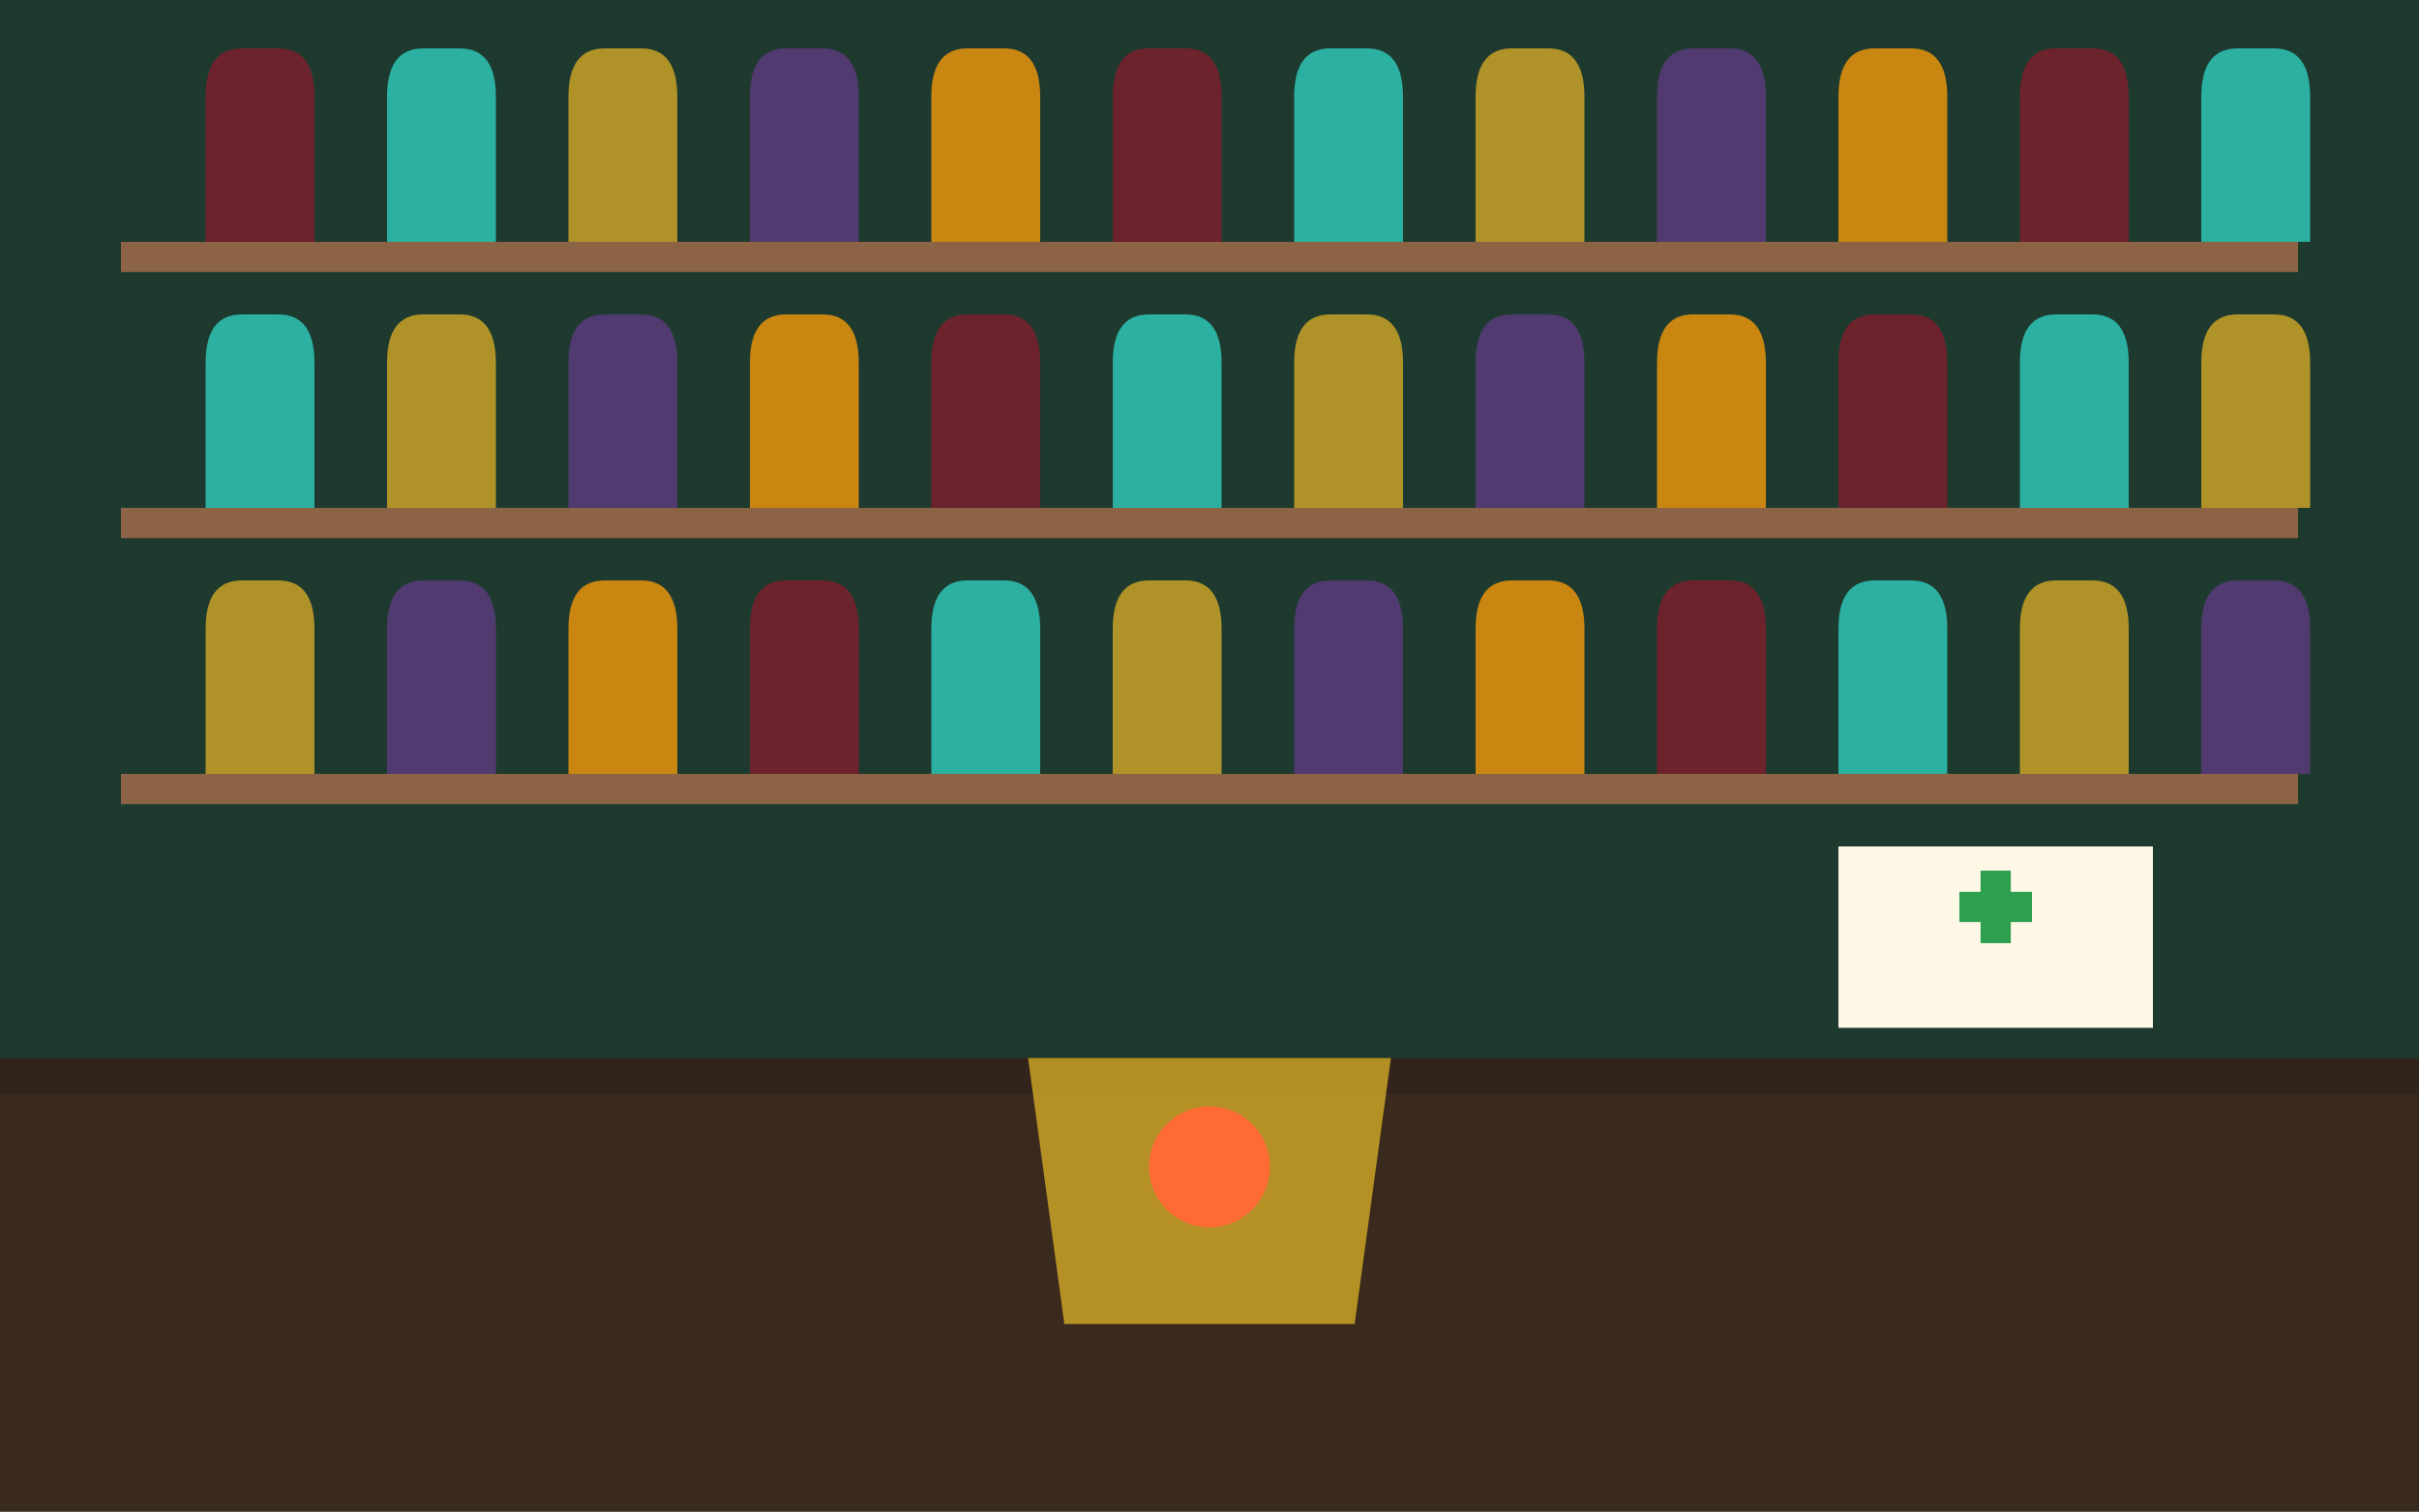
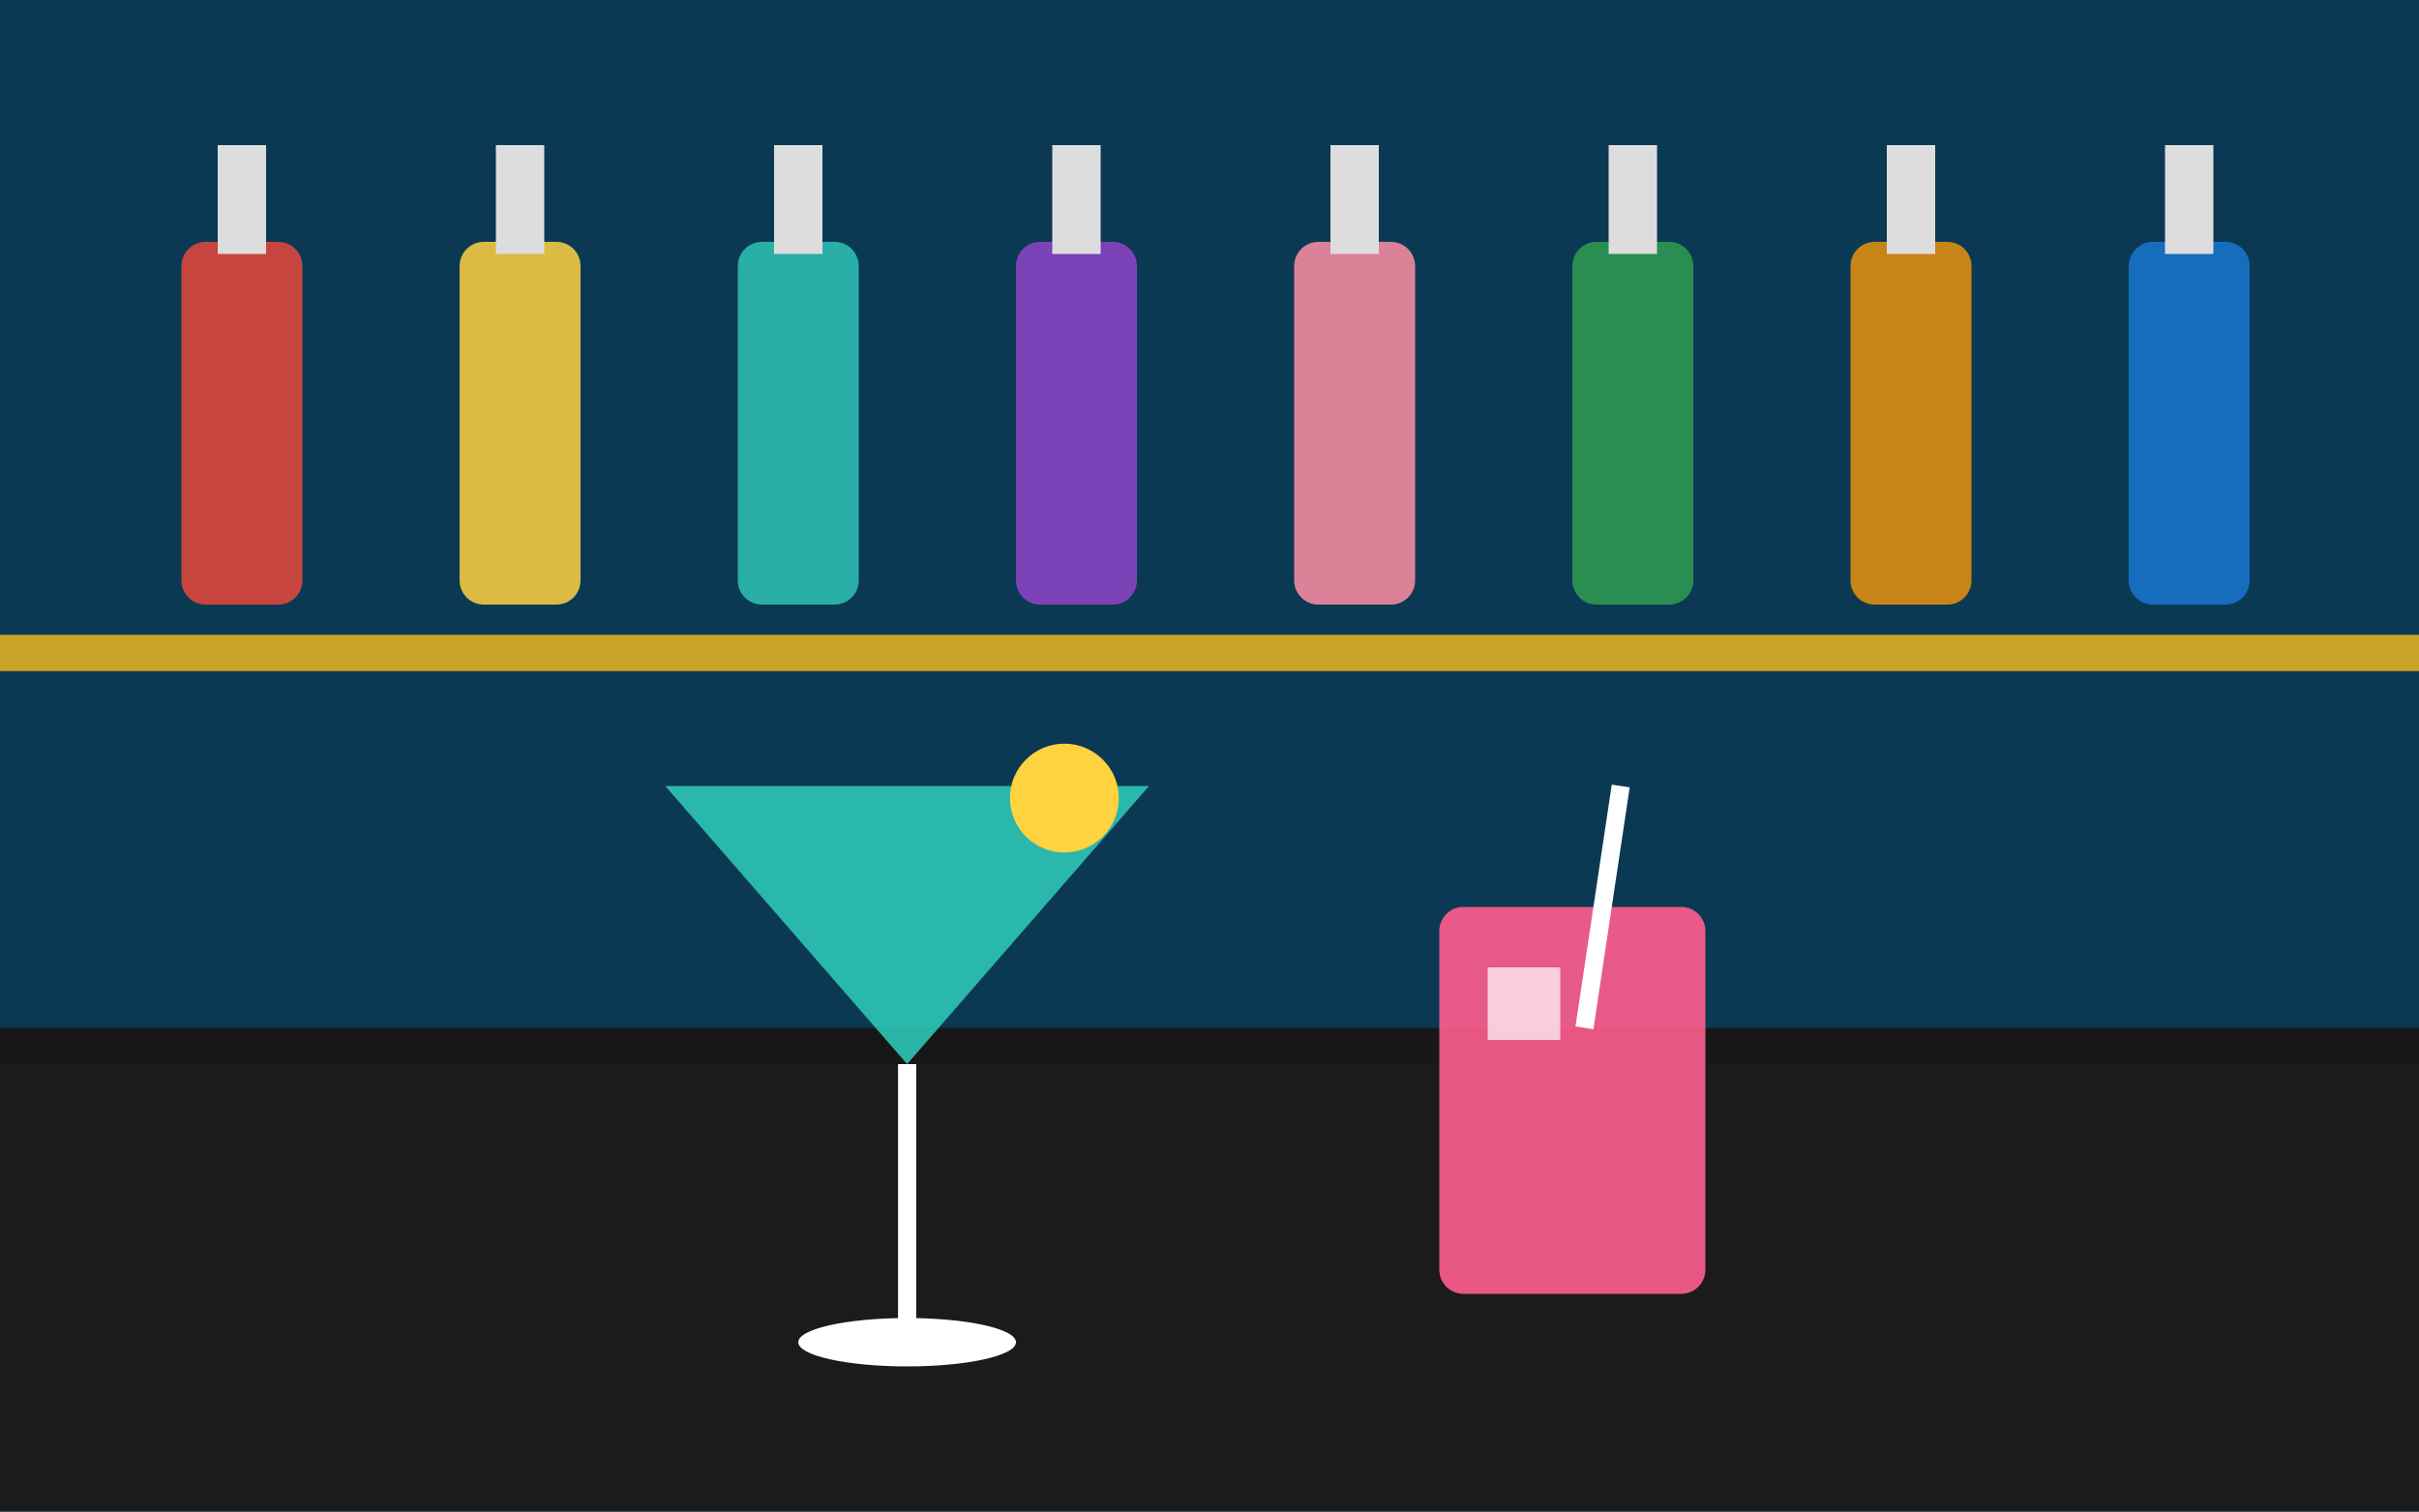
<svg xmlns="http://www.w3.org/2000/svg" viewBox="0 0 400 250" preserveAspectRatio="xMidYMid slice">
  <rect width="400" height="250" fill="#FFF" />
-   <rect width="400" height="250" fill="#1E3A2F" />
-   <rect x="20" y="40" width="360" height="5" fill="#8D6346" />
-   <path d="M34 40 v-24 q0 -8 6 -8 h6 q6 0 6 8 v24z" fill="#7B1E2B" opacity=".85" />
-   <path d="M64 40 v-24 q0 -8 6 -8 h6 q6 0 6 8 v24z" fill="#2EC4B6" opacity=".85" />
-   <path d="M94 40 v-24 q0 -8 6 -8 h6 q6 0 6 8 v24z" fill="#C9A227" opacity=".85" />
-   <path d="M124 40 v-24 q0 -8 6 -8 h6 q6 0 6 8 v24z" fill="#5B3A7A" opacity=".85" />
-   <path d="M154 40 v-24 q0 -8 6 -8 h6 q6 0 6 8 v24z" fill="#E8930C" opacity=".85" />
-   <path d="M184 40 v-24 q0 -8 6 -8 h6 q6 0 6 8 v24z" fill="#7B1E2B" opacity=".85" />
-   <path d="M214 40 v-24 q0 -8 6 -8 h6 q6 0 6 8 v24z" fill="#2EC4B6" opacity=".85" />
-   <path d="M244 40 v-24 q0 -8 6 -8 h6 q6 0 6 8 v24z" fill="#C9A227" opacity=".85" />
-   <path d="M274 40 v-24 q0 -8 6 -8 h6 q6 0 6 8 v24z" fill="#5B3A7A" opacity=".85" />
-   <path d="M304 40 v-24 q0 -8 6 -8 h6 q6 0 6 8 v24z" fill="#E8930C" opacity=".85" />
-   <path d="M334 40 v-24 q0 -8 6 -8 h6 q6 0 6 8 v24z" fill="#7B1E2B" opacity=".85" />
-   <path d="M364 40 v-24 q0 -8 6 -8 h6 q6 0 6 8 v24z" fill="#2EC4B6" opacity=".85" />
-   <rect x="20" y="84" width="360" height="5" fill="#8D6346" />
-   <path d="M34 84 v-24 q0 -8 6 -8 h6 q6 0 6 8 v24z" fill="#2EC4B6" opacity=".85" />
-   <path d="M64 84 v-24 q0 -8 6 -8 h6 q6 0 6 8 v24z" fill="#C9A227" opacity=".85" />
-   <path d="M94 84 v-24 q0 -8 6 -8 h6 q6 0 6 8 v24z" fill="#5B3A7A" opacity=".85" />
-   <path d="M124 84 v-24 q0 -8 6 -8 h6 q6 0 6 8 v24z" fill="#E8930C" opacity=".85" />
-   <path d="M154 84 v-24 q0 -8 6 -8 h6 q6 0 6 8 v24z" fill="#7B1E2B" opacity=".85" />
-   <path d="M184 84 v-24 q0 -8 6 -8 h6 q6 0 6 8 v24z" fill="#2EC4B6" opacity=".85" />
-   <path d="M214 84 v-24 q0 -8 6 -8 h6 q6 0 6 8 v24z" fill="#C9A227" opacity=".85" />
-   <path d="M244 84 v-24 q0 -8 6 -8 h6 q6 0 6 8 v24z" fill="#5B3A7A" opacity=".85" />
-   <path d="M274 84 v-24 q0 -8 6 -8 h6 q6 0 6 8 v24z" fill="#E8930C" opacity=".85" />
-   <path d="M304 84 v-24 q0 -8 6 -8 h6 q6 0 6 8 v24z" fill="#7B1E2B" opacity=".85" />
-   <path d="M334 84 v-24 q0 -8 6 -8 h6 q6 0 6 8 v24z" fill="#2EC4B6" opacity=".85" />
-   <path d="M364 84 v-24 q0 -8 6 -8 h6 q6 0 6 8 v24z" fill="#C9A227" opacity=".85" />
-   <rect x="20" y="128" width="360" height="5" fill="#8D6346" />
-   <path d="M34 128 v-24 q0 -8 6 -8 h6 q6 0 6 8 v24z" fill="#C9A227" opacity=".85" />
-   <path d="M64 128 v-24 q0 -8 6 -8 h6 q6 0 6 8 v24z" fill="#5B3A7A" opacity=".85" />
-   <path d="M94 128 v-24 q0 -8 6 -8 h6 q6 0 6 8 v24z" fill="#E8930C" opacity=".85" />
-   <path d="M124 128 v-24 q0 -8 6 -8 h6 q6 0 6 8 v24z" fill="#7B1E2B" opacity=".85" />
-   <path d="M154 128 v-24 q0 -8 6 -8 h6 q6 0 6 8 v24z" fill="#2EC4B6" opacity=".85" />
-   <path d="M184 128 v-24 q0 -8 6 -8 h6 q6 0 6 8 v24z" fill="#C9A227" opacity=".85" />
-   <path d="M214 128 v-24 q0 -8 6 -8 h6 q6 0 6 8 v24z" fill="#5B3A7A" opacity=".85" />
-   <path d="M244 128 v-24 q0 -8 6 -8 h6 q6 0 6 8 v24z" fill="#E8930C" opacity=".85" />
-   <path d="M274 128 v-24 q0 -8 6 -8 h6 q6 0 6 8 v24z" fill="#7B1E2B" opacity=".85" />
-   <path d="M304 128 v-24 q0 -8 6 -8 h6 q6 0 6 8 v24z" fill="#2EC4B6" opacity=".85" />
-   <path d="M334 128 v-24 q0 -8 6 -8 h6 q6 0 6 8 v24z" fill="#C9A227" opacity=".85" />
-   <path d="M364 128 v-24 q0 -8 6 -8 h6 q6 0 6 8 v24z" fill="#5B3A7A" opacity=".85" />
-   <rect x="0" y="175" width="400" height="75" fill="#3A2A1E" />
-   <rect x="0" y="175" width="400" height="6" fill="#00000022" />
-   <g transform="translate(200,215)">
-     <path d="M-30 -40 h60 l-6 44 h-48z" fill="#C9A227" opacity=".85" />
-     <circle cx="0" cy="-22" r="10" fill="#FF6B35" />
+   <rect width="400" height="250" fill="#0B3954" />
+   <g transform="translate(40,40)">
+     <rect x="-10" y="0" width="20" height="60" rx="4" fill="#E8483B" opacity=".85" />
+     <rect x="-4" y="-16" width="8" height="18" fill="#ddd" />
  </g>
-   <g transform="translate(330,150)">
-     <rect x="-26" y="-10" width="52" height="30" fill="#FFF8E7" />
-     <path d="M-6 0 h12 M0 -6 v12" stroke="#2E9E4F" stroke-width="5" />
+   <g transform="translate(86,40)">
+     <rect x="-10" y="0" width="20" height="60" rx="4" fill="#FFD23F" opacity=".85" />
+     <rect x="-4" y="-16" width="8" height="18" fill="#ddd" />
+   </g>
+   <g transform="translate(132,40)">
+     <rect x="-10" y="0" width="20" height="60" rx="4" fill="#2EC4B6" opacity=".85" />
+     <rect x="-4" y="-16" width="8" height="18" fill="#ddd" />
+   </g>
+   <g transform="translate(178,40)">
+     <rect x="-10" y="0" width="20" height="60" rx="4" fill="#8E44C9" opacity=".85" />
+     <rect x="-4" y="-16" width="8" height="18" fill="#ddd" />
+   </g>
+   <g transform="translate(224,40)">
+     <rect x="-10" y="0" width="20" height="60" rx="4" fill="#FF8FA3" opacity=".85" />
+     <rect x="-4" y="-16" width="8" height="18" fill="#ddd" />
+   </g>
+   <g transform="translate(270,40)">
+     <rect x="-10" y="0" width="20" height="60" rx="4" fill="#2E9E4F" opacity=".85" />
+     <rect x="-4" y="-16" width="8" height="18" fill="#ddd" />
+   </g>
+   <g transform="translate(316,40)">
+     <rect x="-10" y="0" width="20" height="60" rx="4" fill="#E8930C" opacity=".85" />
+     <rect x="-4" y="-16" width="8" height="18" fill="#ddd" />
+   </g>
+   <g transform="translate(362,40)">
+     <rect x="-10" y="0" width="20" height="60" rx="4" fill="#1877D0" opacity=".85" />
+     <rect x="-4" y="-16" width="8" height="18" fill="#ddd" />
+   </g>
+   <rect x="0" y="105" width="400" height="6" fill="#C9A227" />
+   <rect x="0" y="170" width="400" height="80" fill="#1B1B1B" />
+   <rect x="0" y="170" width="400" height="6" fill="#00000022" />
+   <g transform="translate(150,200)">
+     <path d="M-40 -70 h80 l-40 46z" fill="#2EC4B6" opacity=".9" />
+     <line x1="0" y1="-24" x2="0" y2="20" stroke="#fff" stroke-width="3" />
+     <ellipse cx="0" cy="22" rx="18" ry="4" fill="#fff" />
+     <circle cx="26" cy="-68" r="9" fill="#FFD23F" />
+   </g>
+   <g transform="translate(260,210)">
+     <rect x="-22" y="-60" width="44" height="64" rx="4" fill="#FF5D8F" opacity=".9" />
+     <rect x="-14" y="-50" width="12" height="12" fill="#fff" opacity=".7" />
+     <line x1="8" y1="-80" x2="2" y2="-40" stroke="#fff" stroke-width="3" />
  </g>
</svg>
